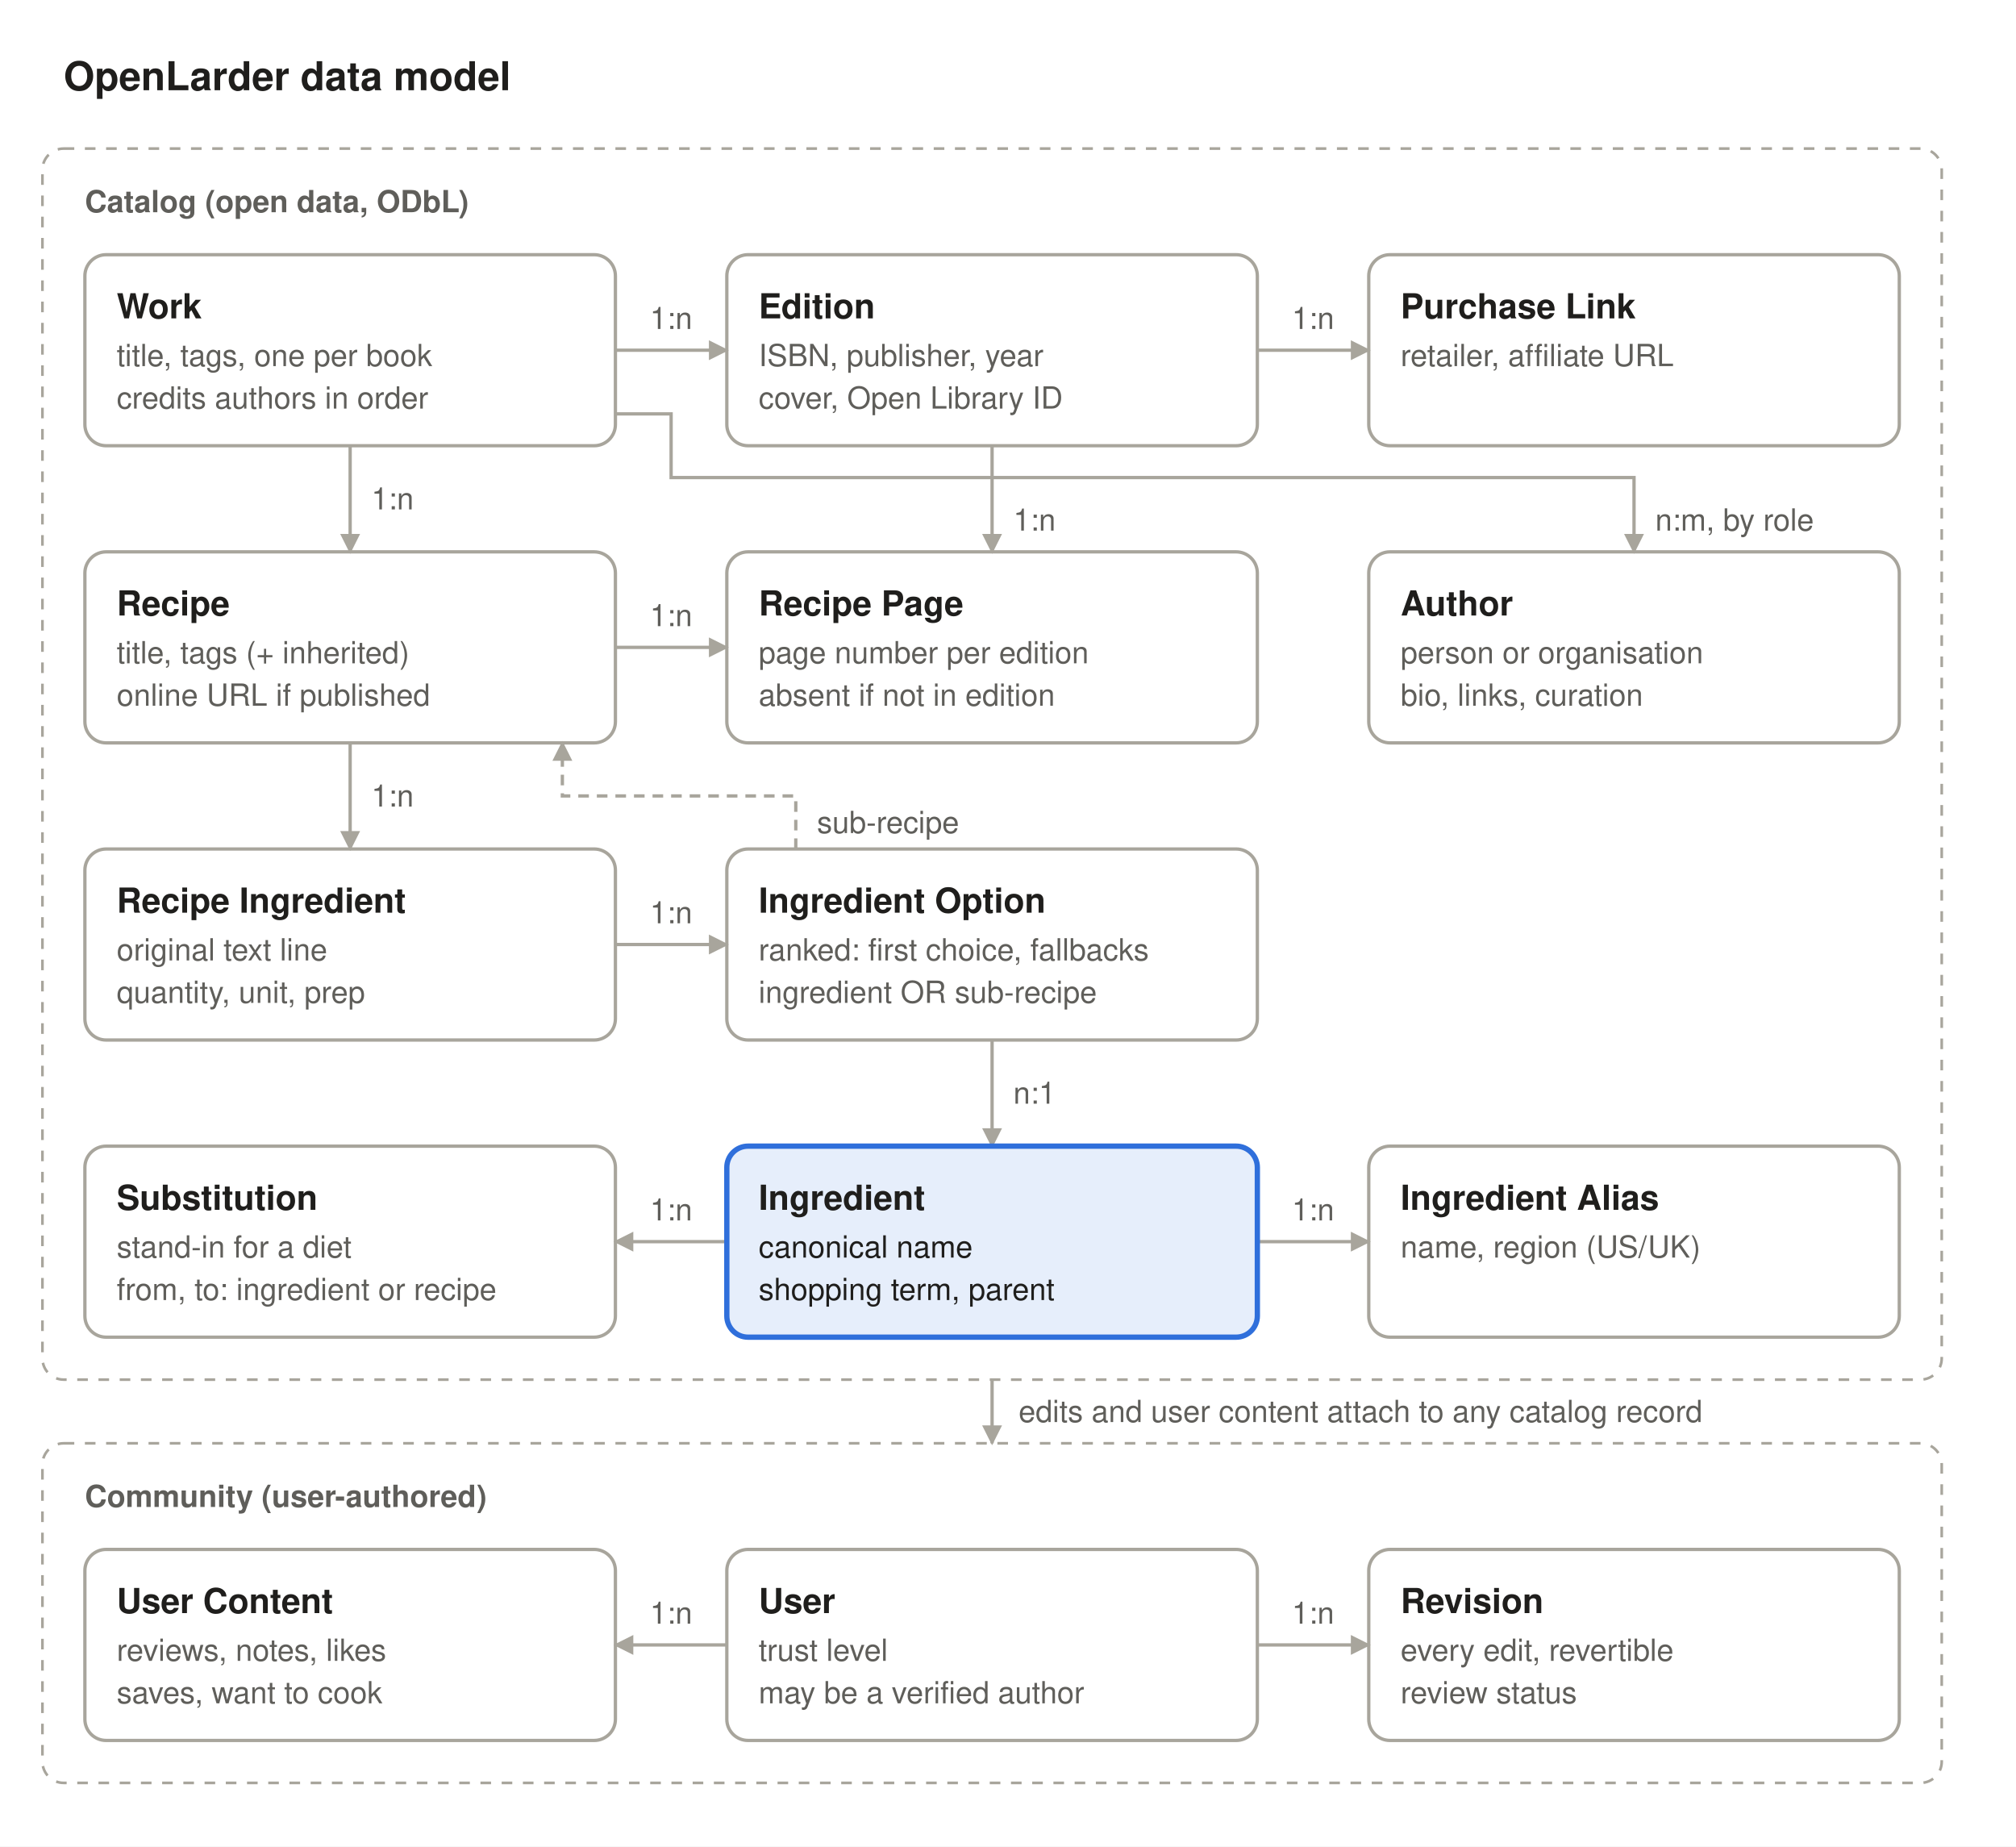
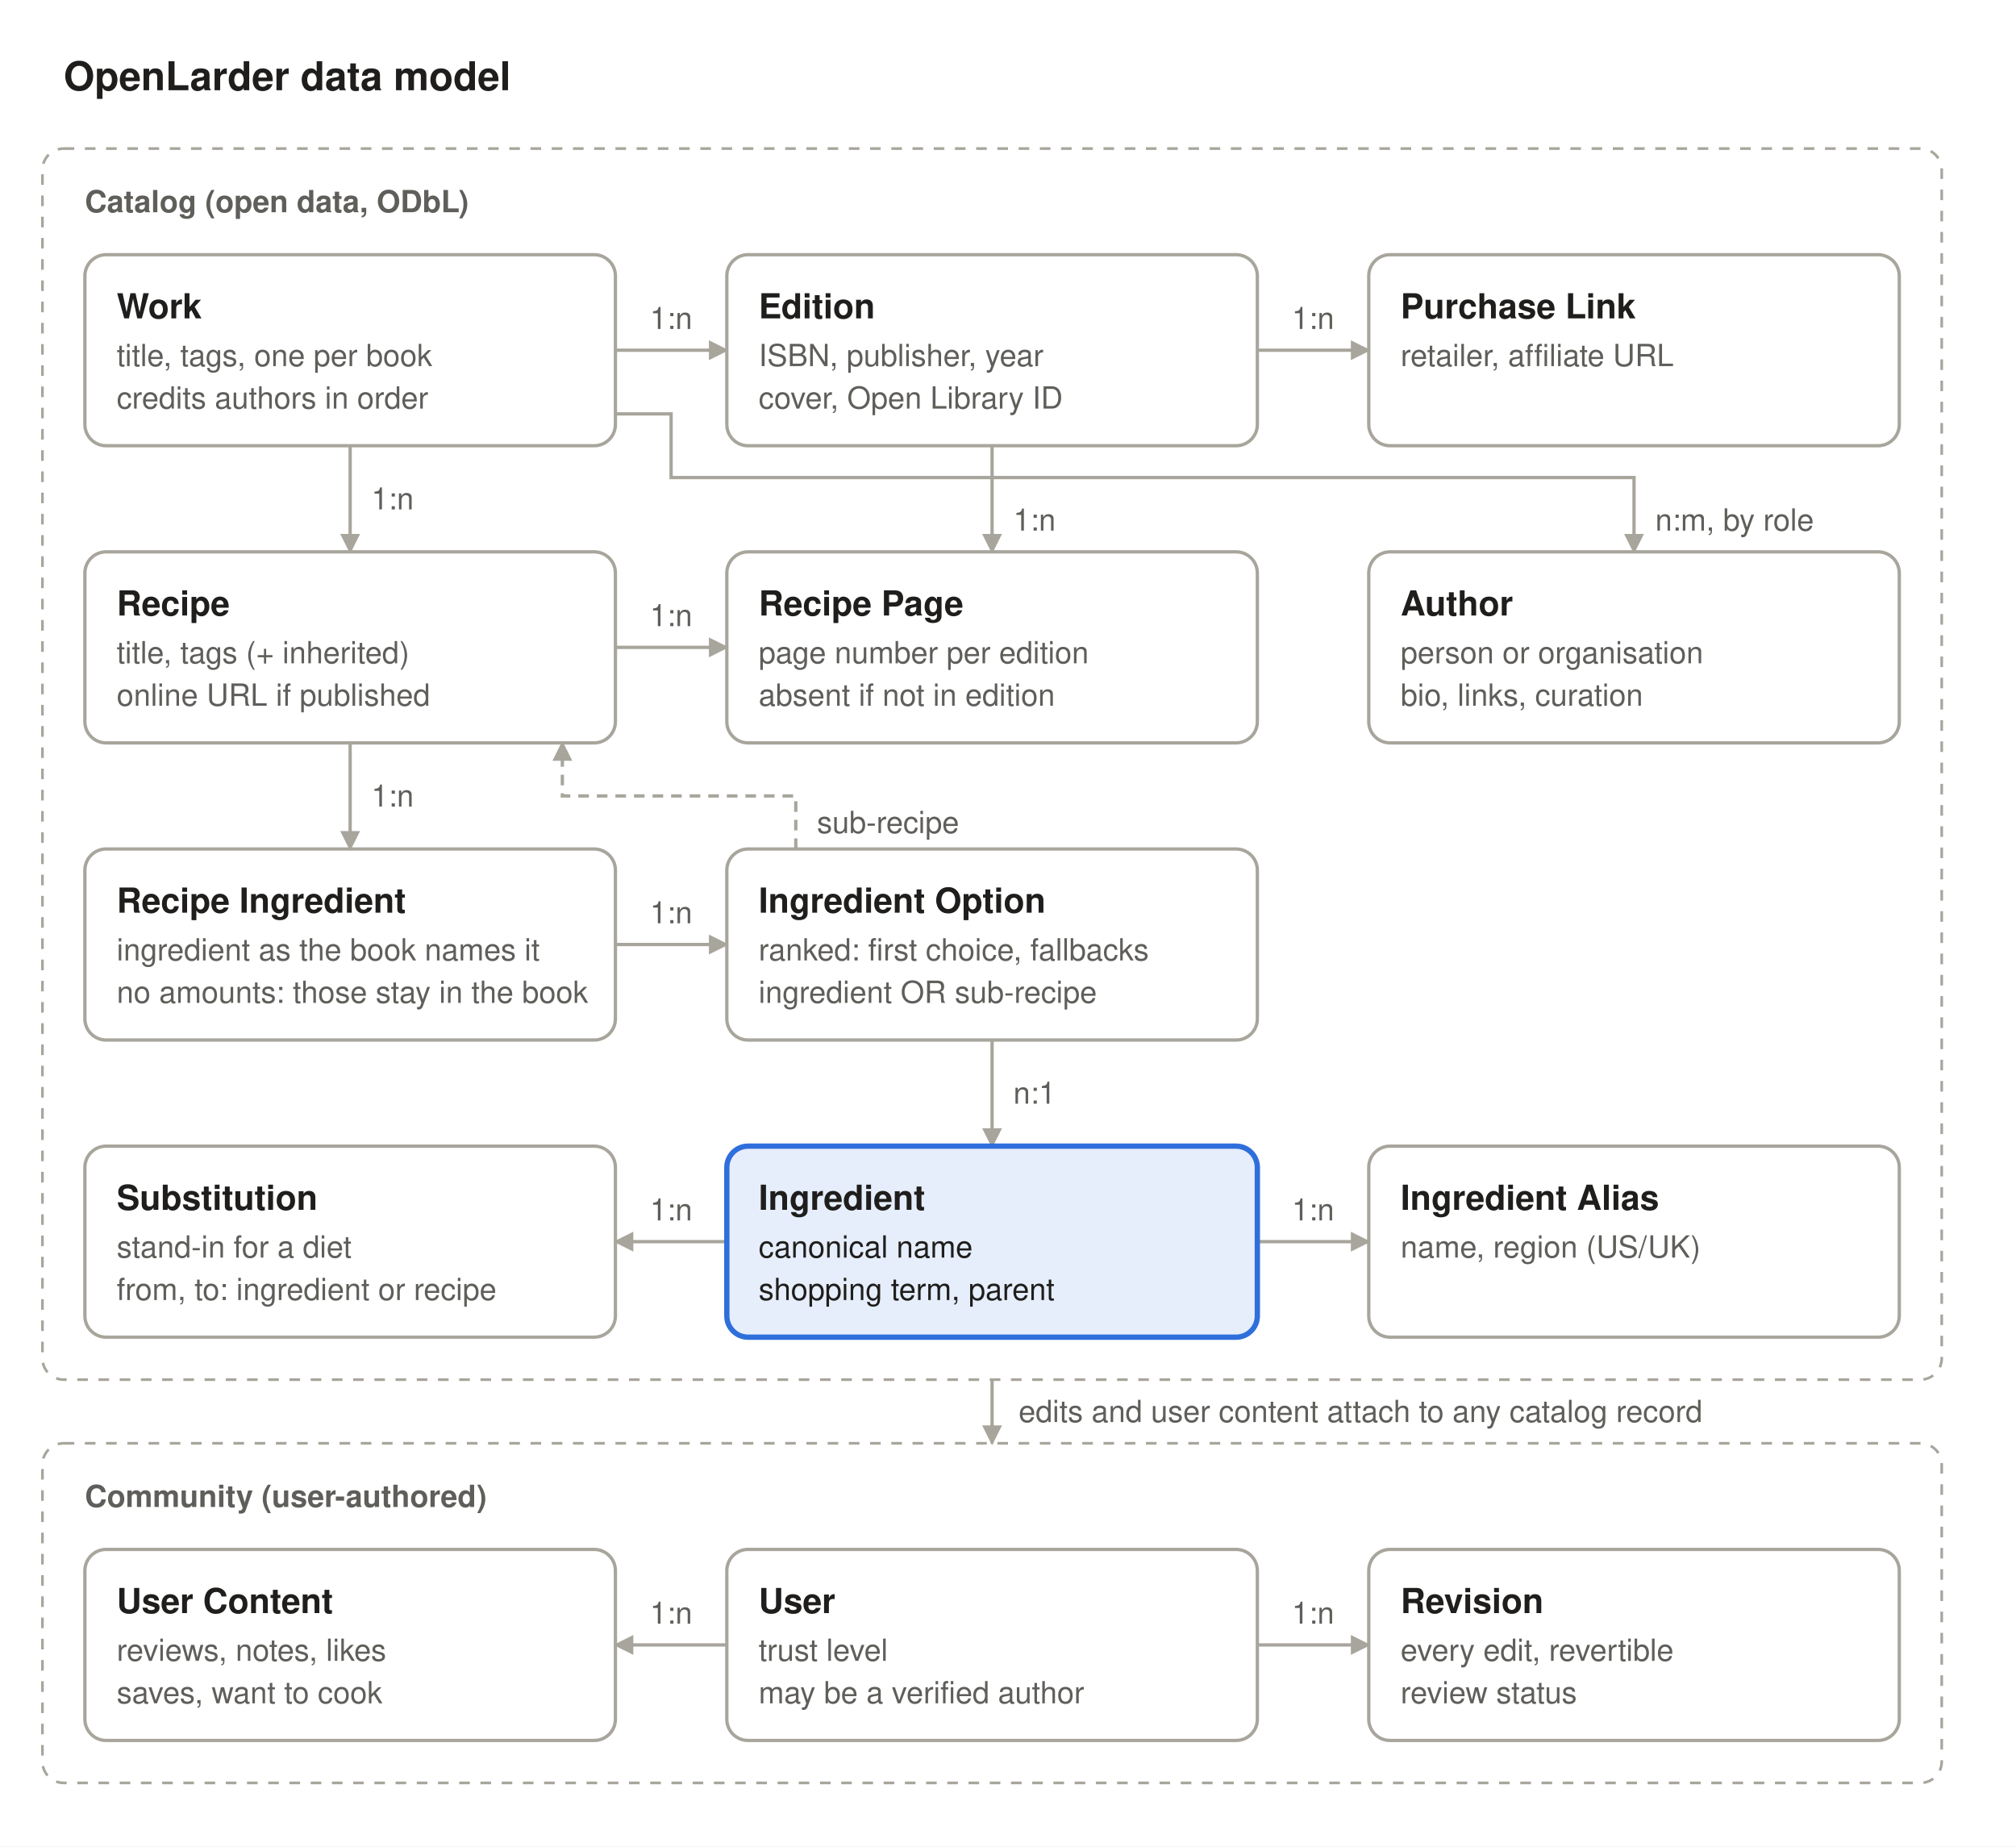
<svg xmlns="http://www.w3.org/2000/svg" viewBox="0 0 760 696" width="760" height="696" font-family="Helvetica, Arial, DejaVu Sans, sans-serif" font-size="13">
  <defs>
    <marker id="a" viewBox="0 0 10 10" refX="9" refY="5" markerWidth="6" markerHeight="6" orient="auto-start-reverse">
      <path d="M0 0L10 5L0 10z" fill="#a8a59c" />
    </marker>
  </defs>
  <rect width="760" height="696" fill="#ffffff" />
  <text x="24" y="34" font-size="15" font-weight="600" fill="#1f1e1c">OpenLarder data model</text>
  <rect x="16" y="56" width="716" height="464" rx="8" fill="none" stroke="#a8a59c" stroke-dasharray="4 4" />
  <text x="32" y="80" font-size="11.5" font-weight="600" fill="#5f5e5a">Catalog (open data, ODbL)</text>
  <rect x="16" y="544" width="716" height="128" rx="8" fill="none" stroke="#a8a59c" stroke-dasharray="4 4" />
  <text x="32" y="568" font-size="11.5" font-weight="600" fill="#5f5e5a">Community (user-authored)</text>
  <g fill="none" stroke="#a8a59c" stroke-width="1.25">
    <path d="M232 132H274" marker-end="url(#a)" />
    <path d="M474 132H516" marker-end="url(#a)" />
    <path d="M132 168V208" marker-end="url(#a)" />
    <path d="M232 244H274" marker-end="url(#a)" />
    <path d="M374 168V208" marker-end="url(#a)" />
    <path d="M232 156H253V180H616V208" marker-end="url(#a)" />
    <path d="M132 280V320" marker-end="url(#a)" />
    <path d="M232 356H274" marker-end="url(#a)" />
    <path d="M300 320V300H212V280" stroke-dasharray="4 3" marker-end="url(#a)" />
    <path d="M374 392V432" marker-end="url(#a)" />
    <path d="M474 468H516" marker-end="url(#a)" />
    <path d="M274 468H232" marker-end="url(#a)" />
    <path d="M374 520V544" marker-end="url(#a)" />
    <path d="M274 620H232" marker-end="url(#a)" />
    <path d="M474 620H516" marker-end="url(#a)" />
  </g>
  <g fill="none" stroke="#a8a59c" stroke-width="1.25">
    <rect x="32" y="96" width="200" height="72" rx="8" />
    <rect x="274" y="96" width="200" height="72" rx="8" />
    <rect x="516" y="96" width="200" height="72" rx="8" />
    <rect x="32" y="208" width="200" height="72" rx="8" />
    <rect x="274" y="208" width="200" height="72" rx="8" />
    <rect x="516" y="208" width="200" height="72" rx="8" />
    <rect x="32" y="320" width="200" height="72" rx="8" />
    <rect x="274" y="320" width="200" height="72" rx="8" />
    <rect x="32" y="432" width="200" height="72" rx="8" />
    <rect x="516" y="432" width="200" height="72" rx="8" />
    <rect x="32" y="584" width="200" height="72" rx="8" />
    <rect x="274" y="584" width="200" height="72" rx="8" />
    <rect x="516" y="584" width="200" height="72" rx="8" />
  </g>
  <rect x="274" y="432" width="200" height="72" rx="8" fill="#2f6fdb" fill-opacity="0.12" stroke="#2f6fdb" stroke-width="2" />
  <g fill="#1f1e1c" font-weight="600">
    <text x="44" y="120">Work</text>
    <text x="286" y="120">Edition</text>
    <text x="528" y="120">Purchase Link</text>
    <text x="44" y="232">Recipe</text>
    <text x="286" y="232">Recipe Page</text>
    <text x="528" y="232">Author</text>
    <text x="44" y="344">Recipe Ingredient</text>
    <text x="286" y="344">Ingredient Option</text>
    <text x="44" y="456">Substitution</text>
    <text x="286" y="456">Ingredient</text>
    <text x="528" y="456">Ingredient Alias</text>
    <text x="44" y="608">User Content</text>
    <text x="286" y="608">User</text>
    <text x="528" y="608">Revision</text>
  </g>
  <g fill="#5f5e5a" font-size="11.5">
    <text x="44" y="138">title, tags, one per book</text>
    <text x="44" y="154">credits authors in order</text>
    <text x="286" y="138">ISBN, publisher, year</text>
    <text x="286" y="154">cover, Open Library ID</text>
    <text x="528" y="138">retailer, affiliate URL</text>
    <text x="44" y="250">title, tags (+ inherited)</text>
    <text x="44" y="266">online URL if published</text>
    <text x="286" y="250">page number per edition</text>
    <text x="286" y="266">absent if not in edition</text>
    <text x="528" y="250">person or organisation</text>
    <text x="528" y="266">bio, links, curation</text>
-     <text x="44" y="362">original text line</text>
-     <text x="44" y="378">quantity, unit, prep</text>
+     <text x="44" y="362">ingredient as the book names it</text>
+     <text x="44" y="378">no amounts: those stay in the book</text>
    <text x="286" y="362">ranked: first choice, fallbacks</text>
    <text x="286" y="378">ingredient OR sub-recipe</text>
    <text x="44" y="474">stand-in for a diet</text>
    <text x="44" y="490">from, to: ingredient or recipe</text>
    <text x="528" y="474">name, region (US/UK)</text>
    <text x="44" y="626">reviews, notes, likes</text>
    <text x="44" y="642">saves, want to cook</text>
    <text x="286" y="626">trust level</text>
    <text x="286" y="642">may be a verified author</text>
    <text x="528" y="626">every edit, revertible</text>
    <text x="528" y="642">review status</text>
  </g>
  <g fill="#1f1e1c" font-size="11.5">
    <text x="286" y="474">canonical name</text>
    <text x="286" y="490">shopping term, parent</text>
  </g>
  <g fill="#5f5e5a" font-size="11.5">
    <text x="253" y="124" text-anchor="middle">1:n</text>
    <text x="495" y="124" text-anchor="middle">1:n</text>
    <text x="140" y="192">1:n</text>
    <text x="382" y="200">1:n</text>
    <text x="624" y="200">n:m, by role</text>
    <text x="253" y="236" text-anchor="middle">1:n</text>
    <text x="140" y="304">1:n</text>
    <text x="253" y="348" text-anchor="middle">1:n</text>
    <text x="308" y="314">sub-recipe</text>
    <text x="382" y="416">n:1</text>
    <text x="495" y="460" text-anchor="middle">1:n</text>
    <text x="253" y="460" text-anchor="middle">1:n</text>
    <text x="384" y="536">edits and user content attach to any catalog record</text>
    <text x="253" y="612" text-anchor="middle">1:n</text>
    <text x="495" y="612" text-anchor="middle">1:n</text>
  </g>
</svg>
